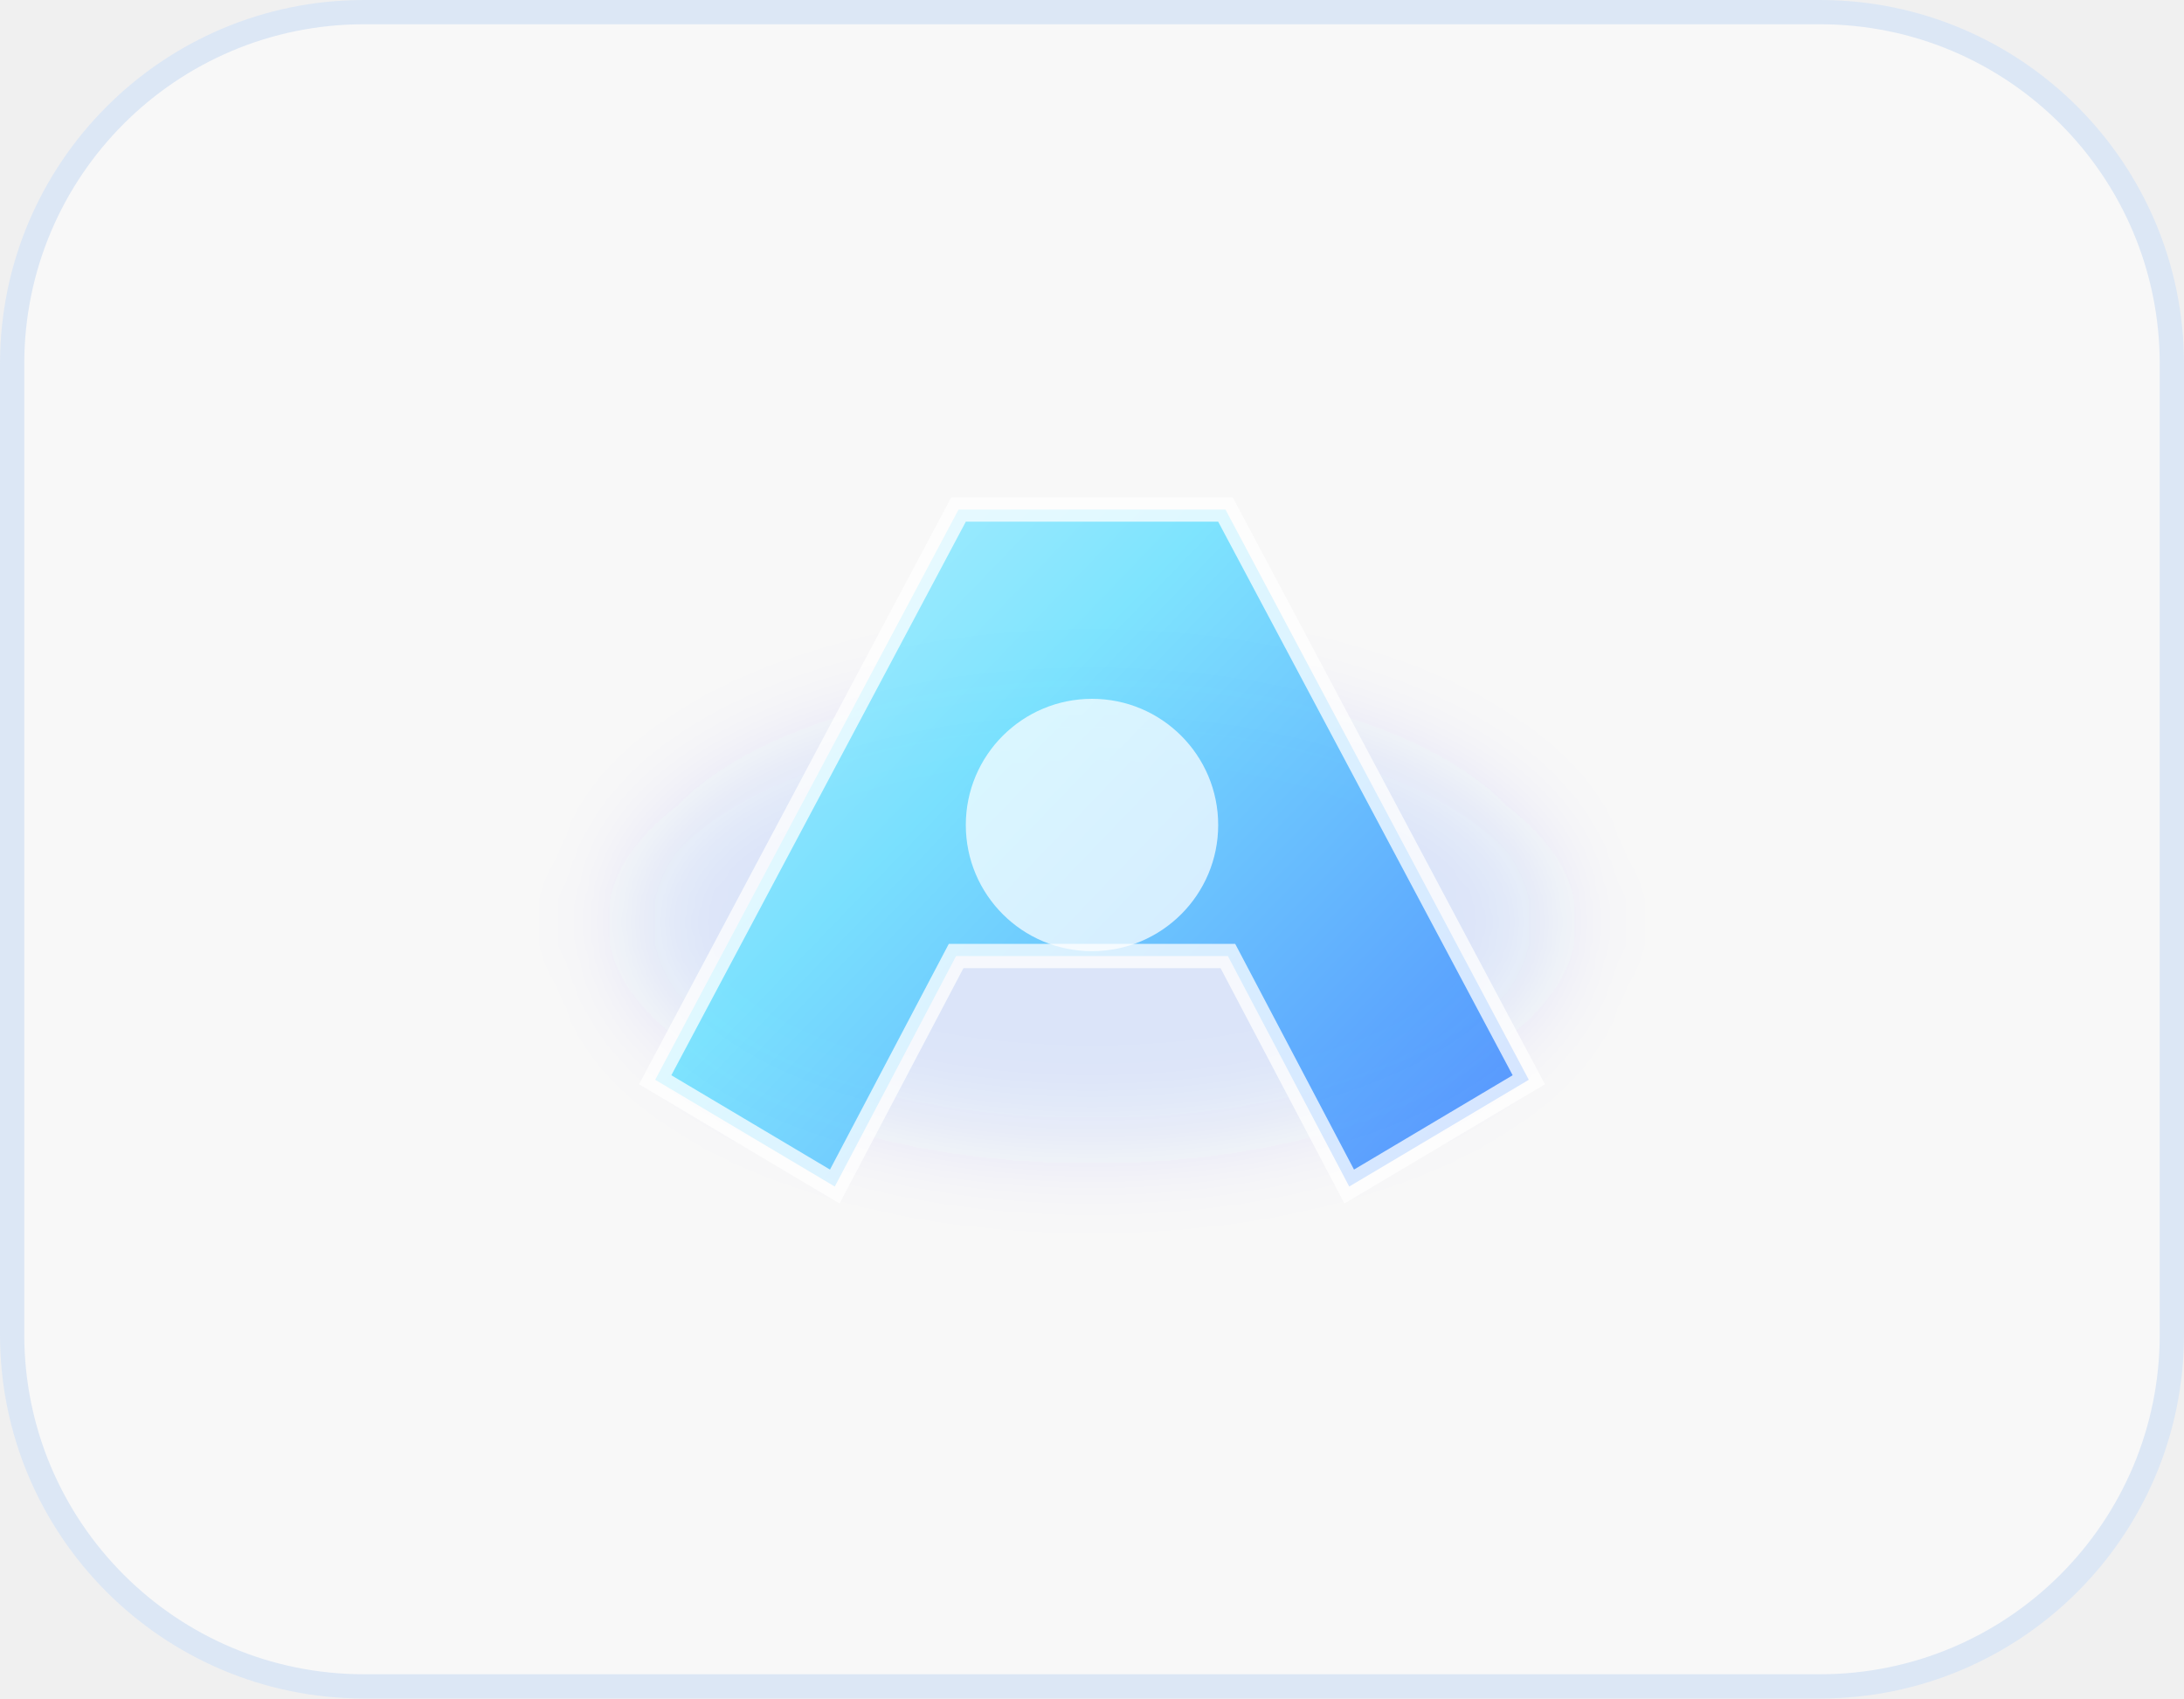
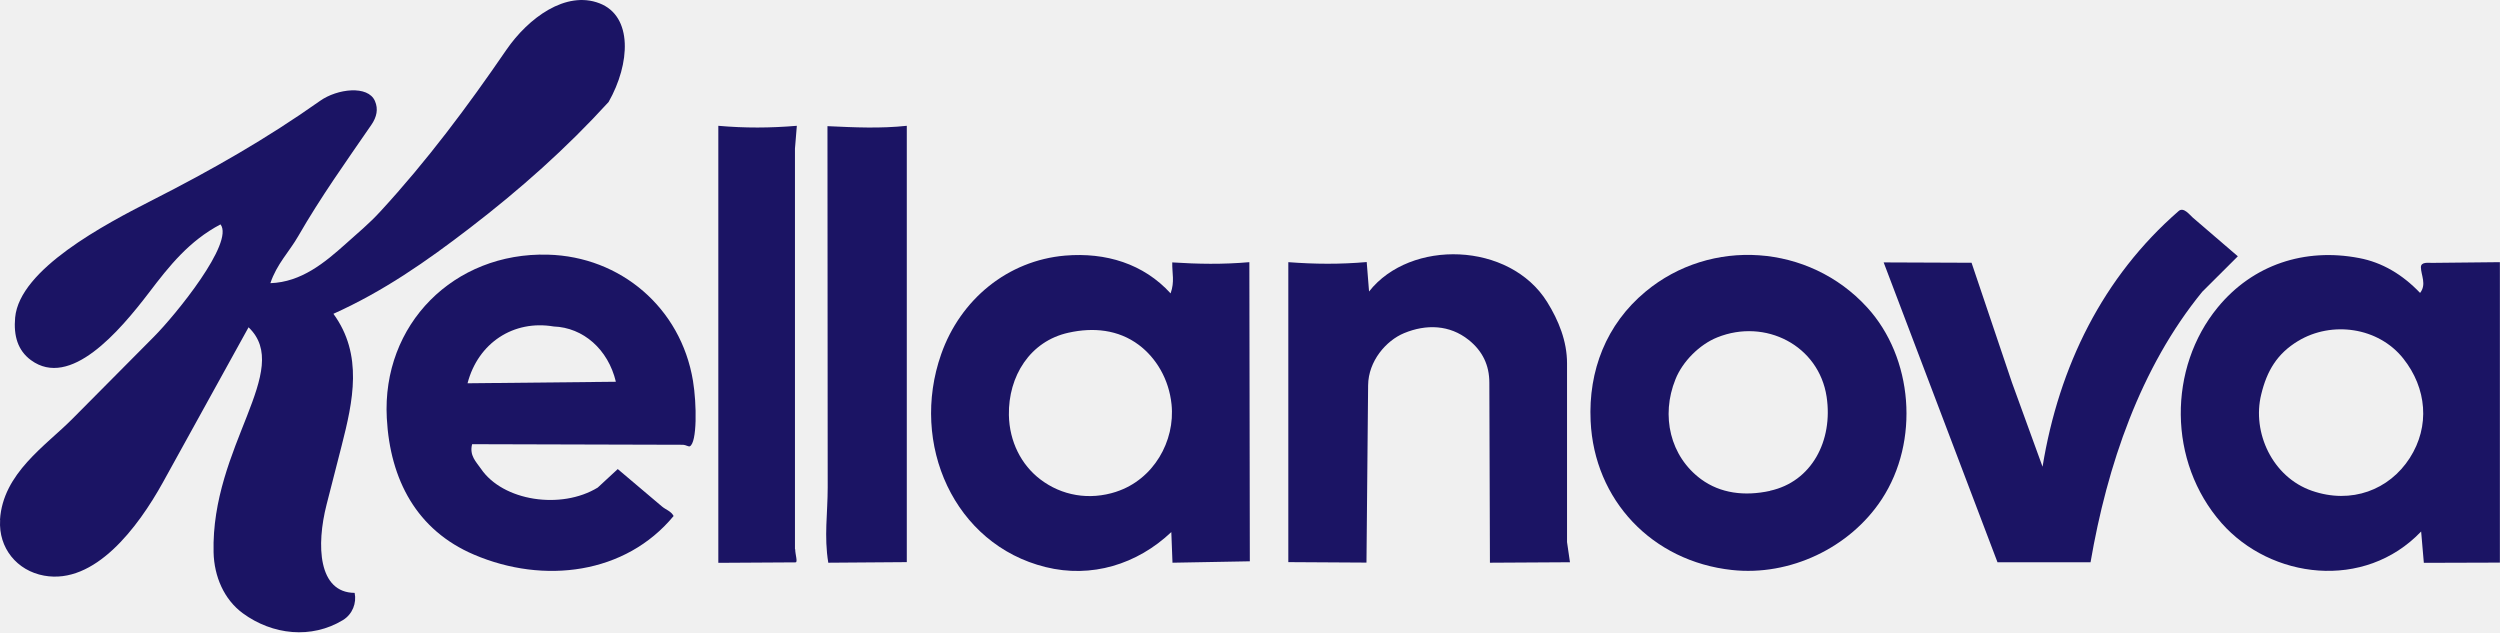
- <svg xmlns="http://www.w3.org/2000/svg" width="90" height="70" viewBox="0 0 90 70" fill="none">
+ <svg xmlns="http://www.w3.org/2000/svg" id="Capa_2" data-name="Capa 2" viewBox="0 0 213.03 53.86">
  <defs>
-     <linearGradient id="g" x1="18" y1="9" x2="72" y2="61" gradientUnits="userSpaceOnUse">
-       <stop stop-color="#E9FBFF" />
-       <stop offset=".42" stop-color="#63DFFF" />
-       <stop offset="1" stop-color="#1746FF" />
-     </linearGradient>
-     <filter id="b" x="-10" y="-10" width="110" height="90" filterUnits="userSpaceOnUse">
-       <feGaussianBlur stdDeviation="2" />
-     </filter>
+     <style>
+       .cls-1 {
+         fill: #1b1464;
+       }
+     </style>
  </defs>
-   <rect x=".5" y=".5" width="89" height="69" rx="14.5" fill="white" fill-opacity=".52" stroke="#DCE7F5" />
-   <ellipse cx="45" cy="38" rx="19" ry="9" fill="#1746FF" fill-opacity=".12" filter="url(#b)" />
-   <path d="M27 44.5 39.5 21h11L63 44.5l-7.4 4.4-5-9.5H39.4l-5 9.5L27 44.5Z" fill="url(#g)" fill-opacity=".82" stroke="white" stroke-opacity=".75" />
-   <circle cx="45" cy="34" r="5.2" fill="white" fill-opacity=".72" />
+   <g id="Capa_1-2" data-name="Capa 1">
+     <g>
+       <path class="cls-1" d="M0,44.29c.25-3.97,3.89-6.3,6.17-8.6l6.95-7c1.84-1.85,6.87-8.03,5.67-9.57-2.66,1.4-4.36,3.53-6.09,5.81-2.55,3.34-6.72,8.21-10.06,5.76-1.13-.83-1.49-2.08-1.35-3.63.38-4.12,7.61-7.93,11.74-10.03,5-2.54,9.7-5.22,14.25-8.44,1.46-1.03,4.08-1.35,4.67.02.3.69.15,1.36-.3,2.02-2.16,3.14-4.32,6.16-6.23,9.48-.76,1.33-1.84,2.39-2.38,4.02,2.64-.09,4.63-1.75,6.43-3.36,1.02-.92,1.99-1.71,2.95-2.76,3.96-4.3,7.41-8.92,10.72-13.75,1.89-2.75,5.08-5.08,7.94-3.98s2.63,5.15.78,8.41c-3.59,3.94-7.54,7.45-11.84,10.75-3.7,2.84-7.34,5.38-11.61,7.3,2.55,3.49,1.67,7.45.7,11.25l-1.28,5c-.89,3.48-.72,7.51,2.39,7.53.18.86-.18,1.82-1,2.32-2.67,1.62-5.99,1.28-8.54-.59-1.6-1.18-2.43-3.14-2.48-5.17-.23-9.07,6.82-15.53,2.98-19.19l-7.29,13.2c-2.15,3.89-5.83,8.75-10.14,7.96-2.3-.42-3.89-2.35-3.74-4.74Z" />
+       <path class="cls-1" d="M213.02,47.94l-6.48.02-.23-2.67c-4.84,5.07-12.81,4.04-17.01-.72-4.6-5.23-4.55-13.23-.32-18.38,3-3.65,7.42-5.09,12.05-4.2,1.96.37,3.69,1.4,5.19,2.97.57-.72.08-1.52.07-2.18-.01-.5.69-.37.94-.38l5.79-.06v25.6ZM197,41.82c3.37,1.17,6.6-.08,8.34-2.79s1.46-5.95-.56-8.49c-2.12-2.66-6.08-3.22-8.96-1.48-1.77,1.07-2.65,2.52-3.14,4.56-.79,3.23.95,7.03,4.32,8.2Z" />
+       <path class="cls-1" d="M106.49,47.83l-6.58.12-.1-2.61c-2.92,2.76-6.81,3.95-10.72,2.98-7.79-1.93-11.58-10.49-8.89-18.14,1.64-4.67,5.67-7.98,10.56-8.4,3.47-.29,6.68.69,8.99,3.22.36-1.03.12-1.68.14-2.64,2.19.14,4.28.18,6.57-.02l.04,25.48ZM95.12,41.9c3.18-1.04,5.03-4.31,4.71-7.44-.22-2.15-1.31-3.96-2.79-5.07-1.75-1.31-3.88-1.51-5.99-1.04-3.28.72-5.14,3.71-5.08,7.02.04,2.26,1.06,4.25,2.68,5.48,1.81,1.38,4.16,1.81,6.48,1.05Z" />
+       <path class="cls-1" d="M50.92,41.56l1.72-1.59,3.77,3.19c.33.28.77.39.99.81-4.1,4.96-11.05,5.83-16.99,3.3-4.9-2.08-7.17-6.39-7.45-11.64-.43-7.99,5.72-14.15,13.73-13.93,6.18.16,11.33,4.52,12.36,10.75.33,2,.35,5.28-.27,5.58-.11.05-.34-.12-.57-.13l-17.98-.05c-.25.97.35,1.51.75,2.09,1.87,2.76,6.83,3.51,9.95,1.61ZM52.48,32.53c-.66-2.77-2.79-4.62-5.3-4.71-3.41-.58-6.44,1.39-7.34,4.84l12.64-.13Z" />
+       <path class="cls-1" d="M159.09,26.18c3.94,4.3,4.5,11.42,1.26,16.36-2.72,4.15-7.84,6.57-12.77,6.03-6.8-.74-11.73-5.95-12.04-12.69-.2-4.29,1.33-8.25,4.68-11.03,5.57-4.63,13.93-4.07,18.87,1.33ZM150.82,41.82c3.56-.77,5.39-4.27,4.83-8.01-.66-4.37-5.22-6.71-9.32-5.06-1.52.61-2.96,2.06-3.56,3.57-1.26,3.11-.46,6.57,2.19,8.52,1.64,1.2,3.69,1.46,5.86.99Z" />
+       <path class="cls-1" d="M125.14,28.96c-1.6-1.28-3.6-1.36-5.5-.57-1.52.63-3.04,2.37-3.06,4.44l-.14,15.11-6.66-.04v-25.56c2.24.17,4.4.19,6.68-.01l.2,2.51c3.52-4.48,11.98-4.25,15.18.9.97,1.56,1.69,3.33,1.69,5.21v15.24s.25,1.72.25,1.72l-6.82.04-.05-15.34c0-1.47-.56-2.69-1.78-3.66Z" />
+       <path class="cls-1" d="M178.14,47.91h-7.93s-9.7-25.55-9.7-25.55l7.49.03,3.44,10.2,2.61,7.18c1.4-8.58,5.15-16.18,11.6-21.79.43-.37.95.35,1.2.56l3.84,3.3-3.03,3.02c-5.29,6.47-8.11,14.84-9.52,23.05Z" />
+       <path class="cls-1" d="M70.58,47.95c-.37-2.25-.05-4.2-.05-6.42l-.02-30.78c2.37.11,4.51.21,6.76-.03v37.18s-6.69.05-6.69.05Z" />
+       <path class="cls-1" d="M67.76,46.8c0,.44.24,1.12.03,1.12l-6.58.04V10.72c2.28.2,4.4.19,6.69,0l-.16,1.95v34.13Z" />
+     </g>
+   </g>
</svg>
